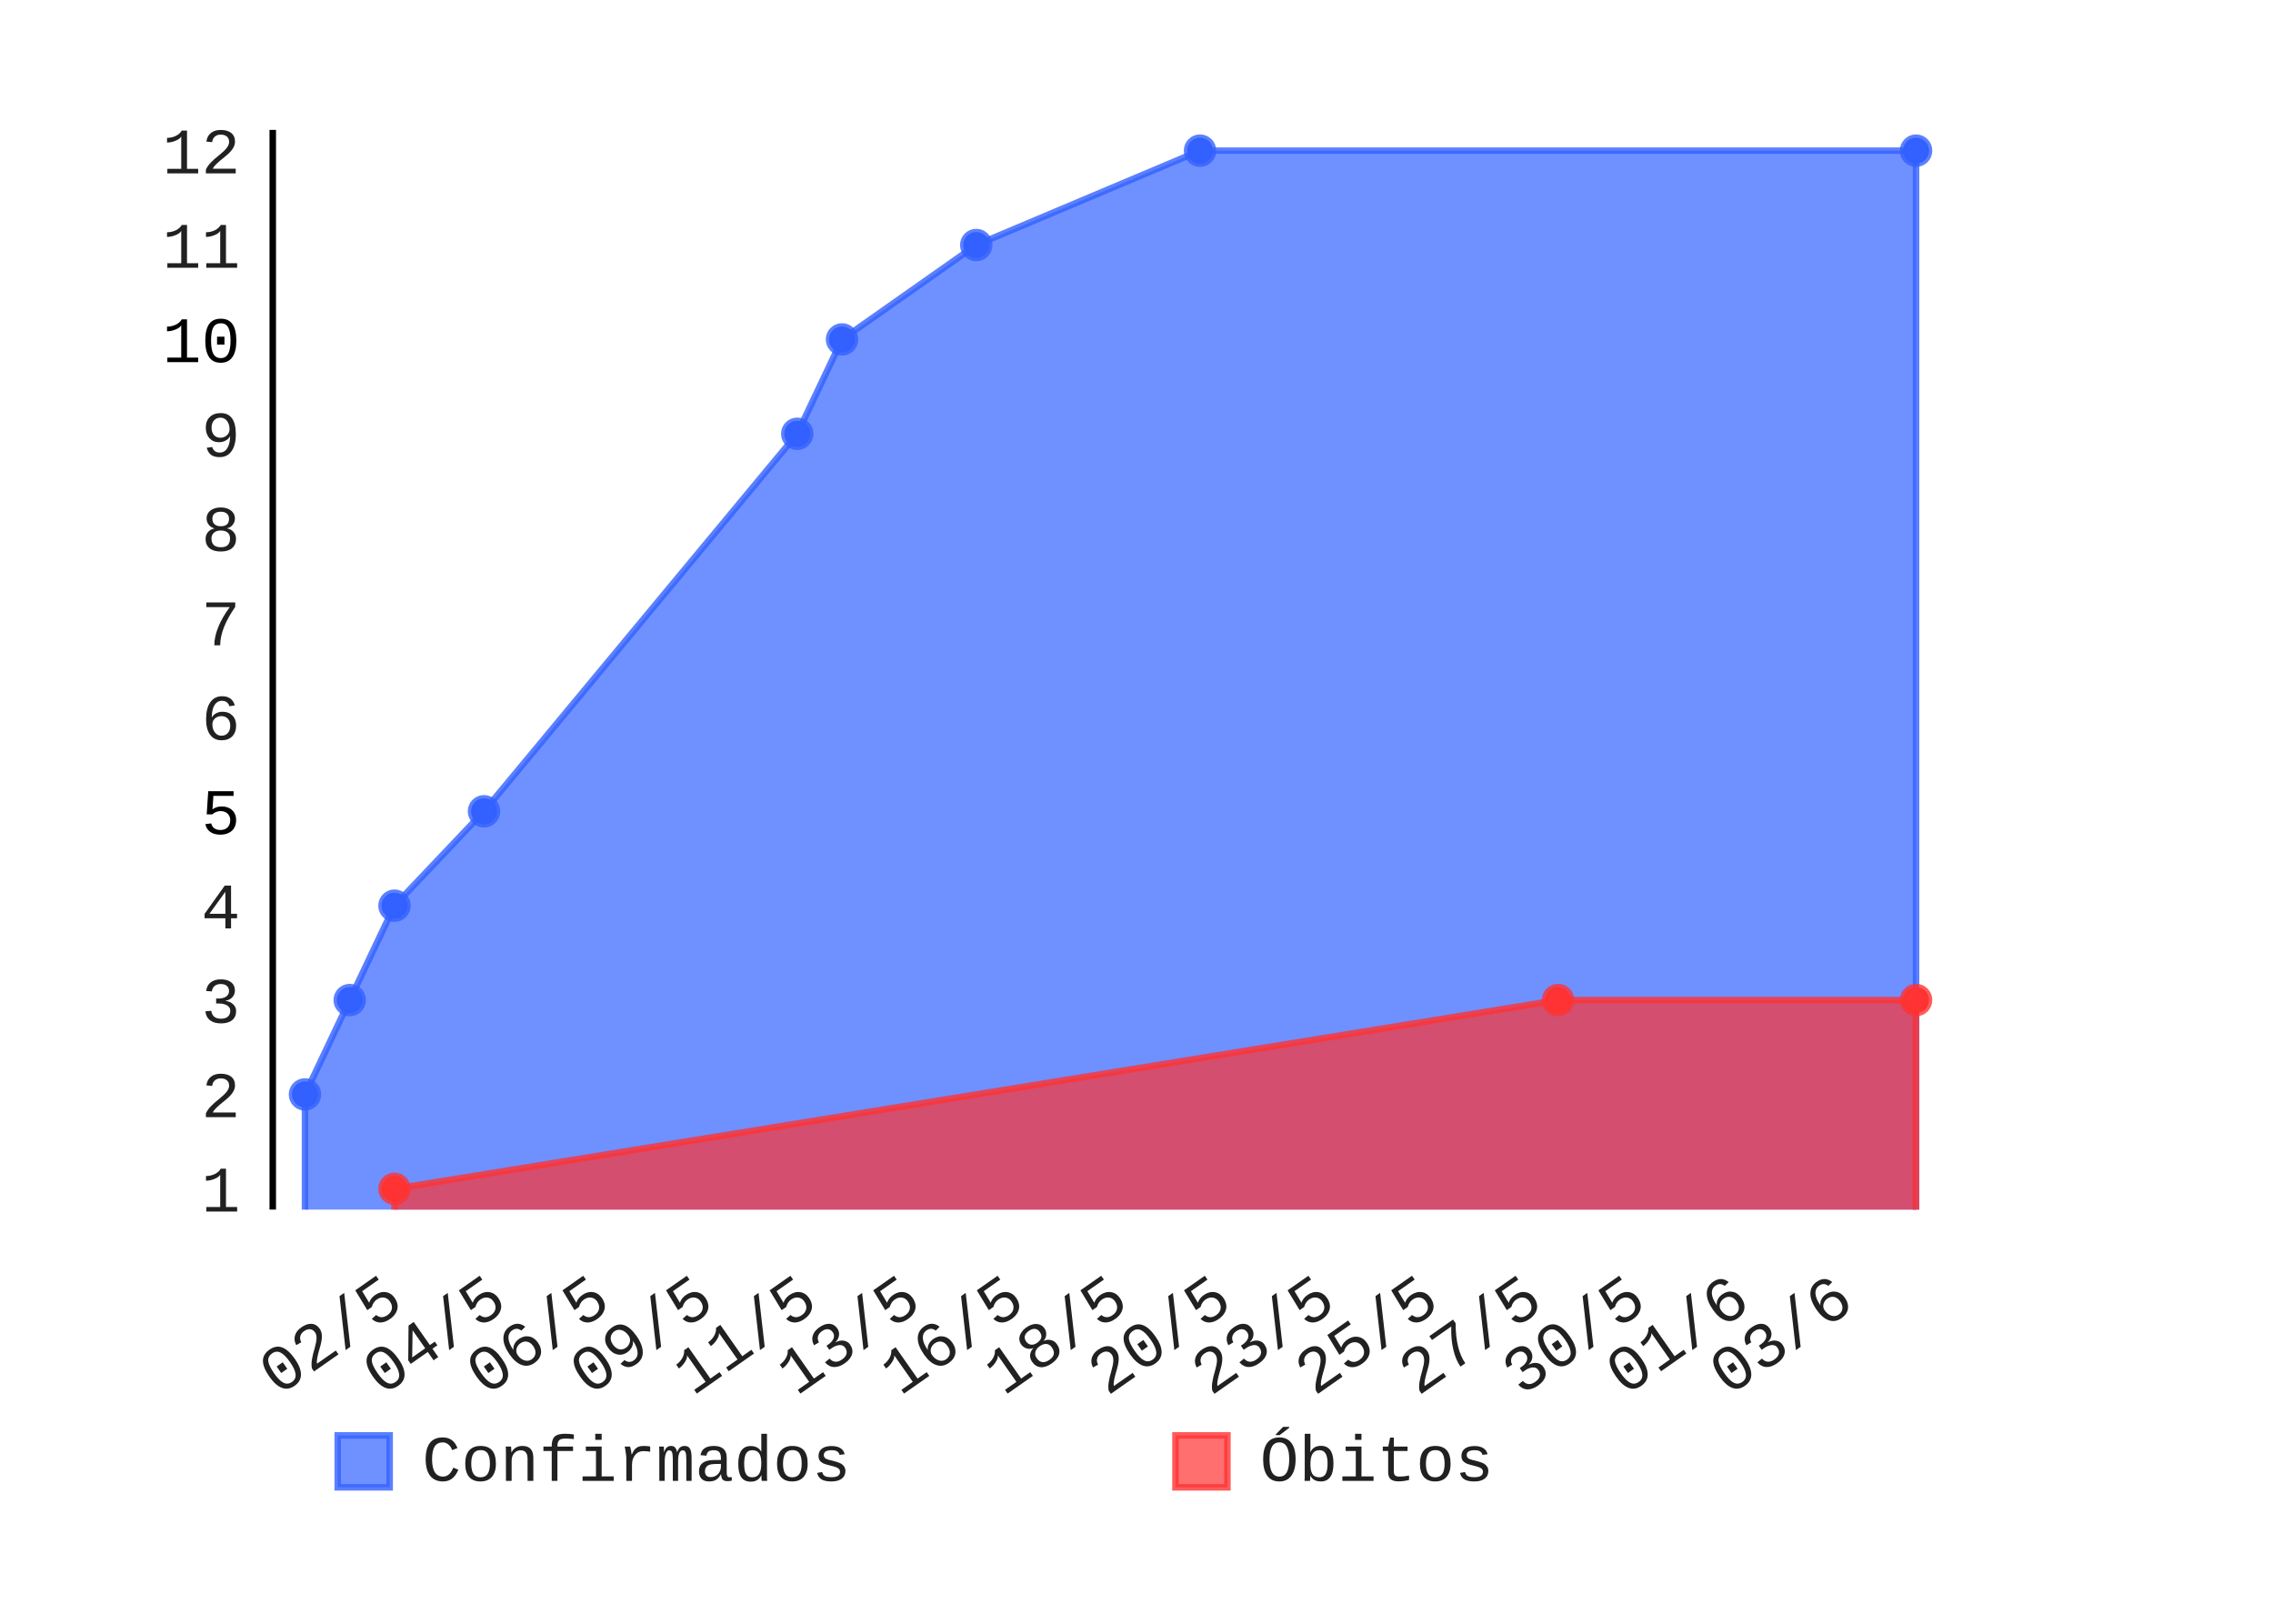
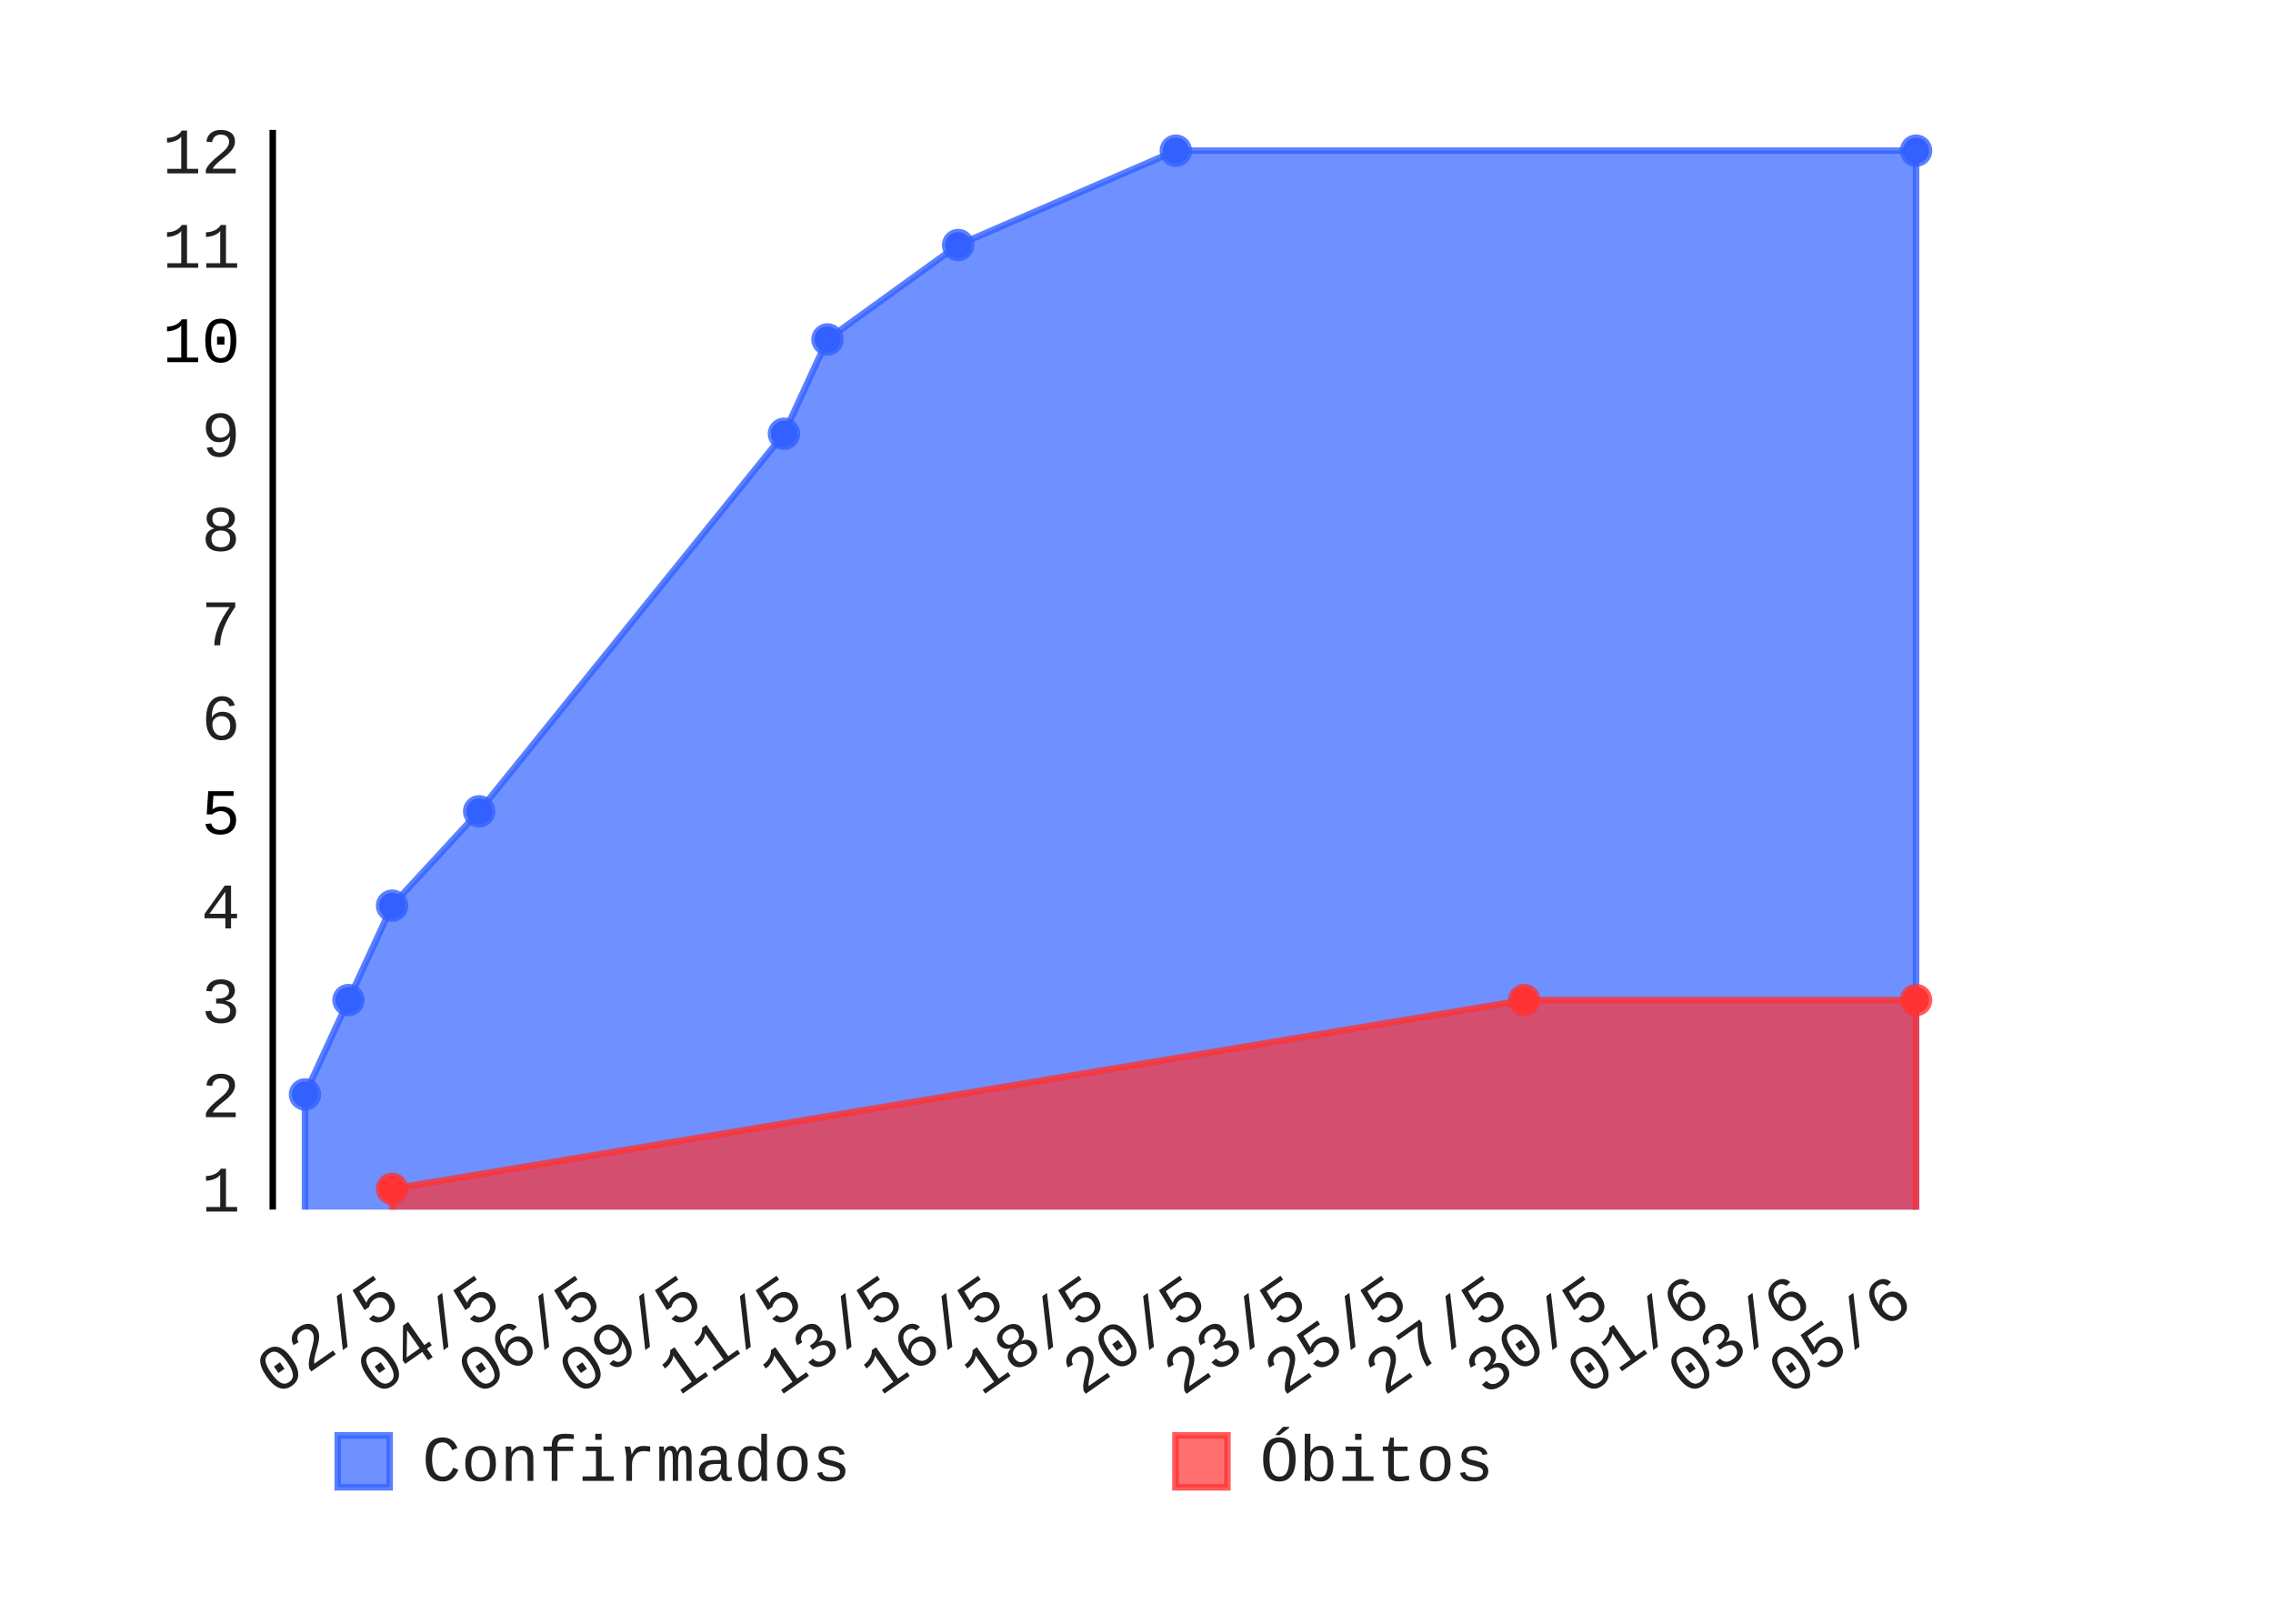
- <svg xmlns="http://www.w3.org/2000/svg" class="pygal-chart" height="250" id="chart-84596195-1bdc-491b-bef2-5956dca0dc46" viewBox="0 0 350 250" width="350">
+ <svg xmlns="http://www.w3.org/2000/svg" class="pygal-chart" height="250" id="chart-352f1800-01c0-4c00-929c-921e56f8f262" viewBox="0 0 350 250" width="350">
  <defs>
-     <style type="text/css">#chart-84596195-1bdc-491b-bef2-5956dca0dc46{-webkit-user-select:none;-webkit-font-smoothing:antialiased;font-family:Consolas,"Liberation Mono",Menlo,Courier,monospace}#chart-84596195-1bdc-491b-bef2-5956dca0dc46 .title{font-family:Consolas,"Liberation Mono",Menlo,Courier,monospace;font-size:8px}#chart-84596195-1bdc-491b-bef2-5956dca0dc46 .legends .legend text{font-family:Consolas,"Liberation Mono",Menlo,Courier,monospace;font-size:10px}#chart-84596195-1bdc-491b-bef2-5956dca0dc46 .axis text{font-family:Consolas,"Liberation Mono",Menlo,Courier,monospace;font-size:10px}#chart-84596195-1bdc-491b-bef2-5956dca0dc46 .axis text.major{font-family:Consolas,"Liberation Mono",Menlo,Courier,monospace;font-size:10px}#chart-84596195-1bdc-491b-bef2-5956dca0dc46 .text-overlay text.value{font-family:Consolas,"Liberation Mono",Menlo,Courier,monospace;font-size:16px}#chart-84596195-1bdc-491b-bef2-5956dca0dc46 .text-overlay text.label{font-family:Consolas,"Liberation Mono",Menlo,Courier,monospace;font-size:10px}#chart-84596195-1bdc-491b-bef2-5956dca0dc46 .tooltip{font-family:Consolas,"Liberation Mono",Menlo,Courier,monospace;font-size:12px}#chart-84596195-1bdc-491b-bef2-5956dca0dc46 text.no_data{font-family:Consolas,"Liberation Mono",Menlo,Courier,monospace;font-size:64px}
- #chart-84596195-1bdc-491b-bef2-5956dca0dc46{background-color:transparent}#chart-84596195-1bdc-491b-bef2-5956dca0dc46 path,#chart-84596195-1bdc-491b-bef2-5956dca0dc46 line,#chart-84596195-1bdc-491b-bef2-5956dca0dc46 rect,#chart-84596195-1bdc-491b-bef2-5956dca0dc46 circle{-webkit-transition:150ms;-moz-transition:150ms;transition:150ms}#chart-84596195-1bdc-491b-bef2-5956dca0dc46 .graph &gt; .background{fill:transparent}#chart-84596195-1bdc-491b-bef2-5956dca0dc46 .plot &gt; .background{fill:rgba(255,255,255,1)}#chart-84596195-1bdc-491b-bef2-5956dca0dc46 .graph{fill:rgba(0,0,0,.87)}#chart-84596195-1bdc-491b-bef2-5956dca0dc46 text.no_data{fill:rgba(0,0,0,1)}#chart-84596195-1bdc-491b-bef2-5956dca0dc46 .title{fill:rgba(0,0,0,1)}#chart-84596195-1bdc-491b-bef2-5956dca0dc46 .legends .legend text{fill:rgba(0,0,0,.87)}#chart-84596195-1bdc-491b-bef2-5956dca0dc46 .legends .legend:hover text{fill:rgba(0,0,0,1)}#chart-84596195-1bdc-491b-bef2-5956dca0dc46 .axis .line{stroke:rgba(0,0,0,1)}#chart-84596195-1bdc-491b-bef2-5956dca0dc46 .axis .guide.line{stroke:rgba(0,0,0,.54)}#chart-84596195-1bdc-491b-bef2-5956dca0dc46 .axis .major.line{stroke:rgba(0,0,0,.87)}#chart-84596195-1bdc-491b-bef2-5956dca0dc46 .axis text.major{fill:rgba(0,0,0,1)}#chart-84596195-1bdc-491b-bef2-5956dca0dc46 .axis.y .guides:hover .guide.line,#chart-84596195-1bdc-491b-bef2-5956dca0dc46 .line-graph .axis.x .guides:hover .guide.line,#chart-84596195-1bdc-491b-bef2-5956dca0dc46 .stackedline-graph .axis.x .guides:hover .guide.line,#chart-84596195-1bdc-491b-bef2-5956dca0dc46 .xy-graph .axis.x .guides:hover .guide.line{stroke:rgba(0,0,0,1)}#chart-84596195-1bdc-491b-bef2-5956dca0dc46 .axis .guides:hover text{fill:rgba(0,0,0,1)}#chart-84596195-1bdc-491b-bef2-5956dca0dc46 .reactive{fill-opacity:.7;stroke-opacity:.8}#chart-84596195-1bdc-491b-bef2-5956dca0dc46 .ci{stroke:rgba(0,0,0,.87)}#chart-84596195-1bdc-491b-bef2-5956dca0dc46 .reactive.active,#chart-84596195-1bdc-491b-bef2-5956dca0dc46 .active .reactive{fill-opacity:.8;stroke-opacity:.9;stroke-width:4}#chart-84596195-1bdc-491b-bef2-5956dca0dc46 .ci .reactive.active{stroke-width:1.5}#chart-84596195-1bdc-491b-bef2-5956dca0dc46 .series text{fill:rgba(0,0,0,1)}#chart-84596195-1bdc-491b-bef2-5956dca0dc46 .tooltip rect{fill:rgba(255,255,255,1);stroke:rgba(0,0,0,1);-webkit-transition:opacity 150ms;-moz-transition:opacity 150ms;transition:opacity 150ms}#chart-84596195-1bdc-491b-bef2-5956dca0dc46 .tooltip .label{fill:rgba(0,0,0,.87)}#chart-84596195-1bdc-491b-bef2-5956dca0dc46 .tooltip .label{fill:rgba(0,0,0,.87)}#chart-84596195-1bdc-491b-bef2-5956dca0dc46 .tooltip .legend{font-size:.8em;fill:rgba(0,0,0,.54)}#chart-84596195-1bdc-491b-bef2-5956dca0dc46 .tooltip .x_label{font-size:.6em;fill:rgba(0,0,0,1)}#chart-84596195-1bdc-491b-bef2-5956dca0dc46 .tooltip .xlink{font-size:.5em;text-decoration:underline}#chart-84596195-1bdc-491b-bef2-5956dca0dc46 .tooltip .value{font-size:1.5em}#chart-84596195-1bdc-491b-bef2-5956dca0dc46 .bound{font-size:.5em}#chart-84596195-1bdc-491b-bef2-5956dca0dc46 .max-value{font-size:.75em;fill:rgba(0,0,0,.54)}#chart-84596195-1bdc-491b-bef2-5956dca0dc46 .map-element{fill:rgba(255,255,255,1);stroke:rgba(0,0,0,.54) !important}#chart-84596195-1bdc-491b-bef2-5956dca0dc46 .map-element .reactive{fill-opacity:inherit;stroke-opacity:inherit}#chart-84596195-1bdc-491b-bef2-5956dca0dc46 .color-0,#chart-84596195-1bdc-491b-bef2-5956dca0dc46 .color-0 a:visited{stroke:#3361FF;fill:#3361FF}#chart-84596195-1bdc-491b-bef2-5956dca0dc46 .color-1,#chart-84596195-1bdc-491b-bef2-5956dca0dc46 .color-1 a:visited{stroke:#FF3333;fill:#FF3333}#chart-84596195-1bdc-491b-bef2-5956dca0dc46 .text-overlay .color-0 text{fill:black}#chart-84596195-1bdc-491b-bef2-5956dca0dc46 .text-overlay .color-1 text{fill:black}
- #chart-84596195-1bdc-491b-bef2-5956dca0dc46 text.no_data{text-anchor:middle}#chart-84596195-1bdc-491b-bef2-5956dca0dc46 .guide.line{fill:none}#chart-84596195-1bdc-491b-bef2-5956dca0dc46 .centered{text-anchor:middle}#chart-84596195-1bdc-491b-bef2-5956dca0dc46 .title{text-anchor:middle}#chart-84596195-1bdc-491b-bef2-5956dca0dc46 .legends .legend text{fill-opacity:1}#chart-84596195-1bdc-491b-bef2-5956dca0dc46 .axis.x text{text-anchor:middle}#chart-84596195-1bdc-491b-bef2-5956dca0dc46 .axis.x:not(.web) text[transform]{text-anchor:start}#chart-84596195-1bdc-491b-bef2-5956dca0dc46 .axis.x:not(.web) text[transform].backwards{text-anchor:end}#chart-84596195-1bdc-491b-bef2-5956dca0dc46 .axis.y text{text-anchor:end}#chart-84596195-1bdc-491b-bef2-5956dca0dc46 .axis.y text[transform].backwards{text-anchor:start}#chart-84596195-1bdc-491b-bef2-5956dca0dc46 .axis.y2 text{text-anchor:start}#chart-84596195-1bdc-491b-bef2-5956dca0dc46 .axis.y2 text[transform].backwards{text-anchor:end}#chart-84596195-1bdc-491b-bef2-5956dca0dc46 .axis .guide.line{stroke-dasharray:4,4}#chart-84596195-1bdc-491b-bef2-5956dca0dc46 .axis .major.guide.line{stroke-dasharray:6,6}#chart-84596195-1bdc-491b-bef2-5956dca0dc46 .horizontal .axis.y .guide.line,#chart-84596195-1bdc-491b-bef2-5956dca0dc46 .horizontal .axis.y2 .guide.line,#chart-84596195-1bdc-491b-bef2-5956dca0dc46 .vertical .axis.x .guide.line{opacity:0}#chart-84596195-1bdc-491b-bef2-5956dca0dc46 .horizontal .axis.always_show .guide.line,#chart-84596195-1bdc-491b-bef2-5956dca0dc46 .vertical .axis.always_show .guide.line{opacity:1 !important}#chart-84596195-1bdc-491b-bef2-5956dca0dc46 .axis.y .guides:hover .guide.line,#chart-84596195-1bdc-491b-bef2-5956dca0dc46 .axis.y2 .guides:hover .guide.line,#chart-84596195-1bdc-491b-bef2-5956dca0dc46 .axis.x .guides:hover .guide.line{opacity:1}#chart-84596195-1bdc-491b-bef2-5956dca0dc46 .axis .guides:hover text{opacity:1}#chart-84596195-1bdc-491b-bef2-5956dca0dc46 .nofill{fill:none}#chart-84596195-1bdc-491b-bef2-5956dca0dc46 .subtle-fill{fill-opacity:.2}#chart-84596195-1bdc-491b-bef2-5956dca0dc46 .dot{stroke-width:1px;fill-opacity:1}#chart-84596195-1bdc-491b-bef2-5956dca0dc46 .dot.active{stroke-width:5px}#chart-84596195-1bdc-491b-bef2-5956dca0dc46 .dot.negative{fill:transparent}#chart-84596195-1bdc-491b-bef2-5956dca0dc46 text,#chart-84596195-1bdc-491b-bef2-5956dca0dc46 tspan{stroke:none !important}#chart-84596195-1bdc-491b-bef2-5956dca0dc46 .series text.active{opacity:1}#chart-84596195-1bdc-491b-bef2-5956dca0dc46 .tooltip rect{fill-opacity:.95;stroke-width:.5}#chart-84596195-1bdc-491b-bef2-5956dca0dc46 .tooltip text{fill-opacity:1}#chart-84596195-1bdc-491b-bef2-5956dca0dc46 .showable{visibility:hidden}#chart-84596195-1bdc-491b-bef2-5956dca0dc46 .showable.shown{visibility:visible}#chart-84596195-1bdc-491b-bef2-5956dca0dc46 .gauge-background{fill:rgba(229,229,229,1);stroke:none}#chart-84596195-1bdc-491b-bef2-5956dca0dc46 .bg-lines{stroke:transparent;stroke-width:2px}</style>
+     <style type="text/css">#chart-352f1800-01c0-4c00-929c-921e56f8f262{-webkit-user-select:none;-webkit-font-smoothing:antialiased;font-family:Consolas,"Liberation Mono",Menlo,Courier,monospace}#chart-352f1800-01c0-4c00-929c-921e56f8f262 .title{font-family:Consolas,"Liberation Mono",Menlo,Courier,monospace;font-size:8px}#chart-352f1800-01c0-4c00-929c-921e56f8f262 .legends .legend text{font-family:Consolas,"Liberation Mono",Menlo,Courier,monospace;font-size:10px}#chart-352f1800-01c0-4c00-929c-921e56f8f262 .axis text{font-family:Consolas,"Liberation Mono",Menlo,Courier,monospace;font-size:10px}#chart-352f1800-01c0-4c00-929c-921e56f8f262 .axis text.major{font-family:Consolas,"Liberation Mono",Menlo,Courier,monospace;font-size:10px}#chart-352f1800-01c0-4c00-929c-921e56f8f262 .text-overlay text.value{font-family:Consolas,"Liberation Mono",Menlo,Courier,monospace;font-size:16px}#chart-352f1800-01c0-4c00-929c-921e56f8f262 .text-overlay text.label{font-family:Consolas,"Liberation Mono",Menlo,Courier,monospace;font-size:10px}#chart-352f1800-01c0-4c00-929c-921e56f8f262 .tooltip{font-family:Consolas,"Liberation Mono",Menlo,Courier,monospace;font-size:12px}#chart-352f1800-01c0-4c00-929c-921e56f8f262 text.no_data{font-family:Consolas,"Liberation Mono",Menlo,Courier,monospace;font-size:64px}
+ #chart-352f1800-01c0-4c00-929c-921e56f8f262{background-color:transparent}#chart-352f1800-01c0-4c00-929c-921e56f8f262 path,#chart-352f1800-01c0-4c00-929c-921e56f8f262 line,#chart-352f1800-01c0-4c00-929c-921e56f8f262 rect,#chart-352f1800-01c0-4c00-929c-921e56f8f262 circle{-webkit-transition:150ms;-moz-transition:150ms;transition:150ms}#chart-352f1800-01c0-4c00-929c-921e56f8f262 .graph &gt; .background{fill:transparent}#chart-352f1800-01c0-4c00-929c-921e56f8f262 .plot &gt; .background{fill:rgba(255,255,255,1)}#chart-352f1800-01c0-4c00-929c-921e56f8f262 .graph{fill:rgba(0,0,0,.87)}#chart-352f1800-01c0-4c00-929c-921e56f8f262 text.no_data{fill:rgba(0,0,0,1)}#chart-352f1800-01c0-4c00-929c-921e56f8f262 .title{fill:rgba(0,0,0,1)}#chart-352f1800-01c0-4c00-929c-921e56f8f262 .legends .legend text{fill:rgba(0,0,0,.87)}#chart-352f1800-01c0-4c00-929c-921e56f8f262 .legends .legend:hover text{fill:rgba(0,0,0,1)}#chart-352f1800-01c0-4c00-929c-921e56f8f262 .axis .line{stroke:rgba(0,0,0,1)}#chart-352f1800-01c0-4c00-929c-921e56f8f262 .axis .guide.line{stroke:rgba(0,0,0,.54)}#chart-352f1800-01c0-4c00-929c-921e56f8f262 .axis .major.line{stroke:rgba(0,0,0,.87)}#chart-352f1800-01c0-4c00-929c-921e56f8f262 .axis text.major{fill:rgba(0,0,0,1)}#chart-352f1800-01c0-4c00-929c-921e56f8f262 .axis.y .guides:hover .guide.line,#chart-352f1800-01c0-4c00-929c-921e56f8f262 .line-graph .axis.x .guides:hover .guide.line,#chart-352f1800-01c0-4c00-929c-921e56f8f262 .stackedline-graph .axis.x .guides:hover .guide.line,#chart-352f1800-01c0-4c00-929c-921e56f8f262 .xy-graph .axis.x .guides:hover .guide.line{stroke:rgba(0,0,0,1)}#chart-352f1800-01c0-4c00-929c-921e56f8f262 .axis .guides:hover text{fill:rgba(0,0,0,1)}#chart-352f1800-01c0-4c00-929c-921e56f8f262 .reactive{fill-opacity:.7;stroke-opacity:.8}#chart-352f1800-01c0-4c00-929c-921e56f8f262 .ci{stroke:rgba(0,0,0,.87)}#chart-352f1800-01c0-4c00-929c-921e56f8f262 .reactive.active,#chart-352f1800-01c0-4c00-929c-921e56f8f262 .active .reactive{fill-opacity:.8;stroke-opacity:.9;stroke-width:4}#chart-352f1800-01c0-4c00-929c-921e56f8f262 .ci .reactive.active{stroke-width:1.5}#chart-352f1800-01c0-4c00-929c-921e56f8f262 .series text{fill:rgba(0,0,0,1)}#chart-352f1800-01c0-4c00-929c-921e56f8f262 .tooltip rect{fill:rgba(255,255,255,1);stroke:rgba(0,0,0,1);-webkit-transition:opacity 150ms;-moz-transition:opacity 150ms;transition:opacity 150ms}#chart-352f1800-01c0-4c00-929c-921e56f8f262 .tooltip .label{fill:rgba(0,0,0,.87)}#chart-352f1800-01c0-4c00-929c-921e56f8f262 .tooltip .label{fill:rgba(0,0,0,.87)}#chart-352f1800-01c0-4c00-929c-921e56f8f262 .tooltip .legend{font-size:.8em;fill:rgba(0,0,0,.54)}#chart-352f1800-01c0-4c00-929c-921e56f8f262 .tooltip .x_label{font-size:.6em;fill:rgba(0,0,0,1)}#chart-352f1800-01c0-4c00-929c-921e56f8f262 .tooltip .xlink{font-size:.5em;text-decoration:underline}#chart-352f1800-01c0-4c00-929c-921e56f8f262 .tooltip .value{font-size:1.5em}#chart-352f1800-01c0-4c00-929c-921e56f8f262 .bound{font-size:.5em}#chart-352f1800-01c0-4c00-929c-921e56f8f262 .max-value{font-size:.75em;fill:rgba(0,0,0,.54)}#chart-352f1800-01c0-4c00-929c-921e56f8f262 .map-element{fill:rgba(255,255,255,1);stroke:rgba(0,0,0,.54) !important}#chart-352f1800-01c0-4c00-929c-921e56f8f262 .map-element .reactive{fill-opacity:inherit;stroke-opacity:inherit}#chart-352f1800-01c0-4c00-929c-921e56f8f262 .color-0,#chart-352f1800-01c0-4c00-929c-921e56f8f262 .color-0 a:visited{stroke:#3361FF;fill:#3361FF}#chart-352f1800-01c0-4c00-929c-921e56f8f262 .color-1,#chart-352f1800-01c0-4c00-929c-921e56f8f262 .color-1 a:visited{stroke:#FF3333;fill:#FF3333}#chart-352f1800-01c0-4c00-929c-921e56f8f262 .text-overlay .color-0 text{fill:black}#chart-352f1800-01c0-4c00-929c-921e56f8f262 .text-overlay .color-1 text{fill:black}
+ #chart-352f1800-01c0-4c00-929c-921e56f8f262 text.no_data{text-anchor:middle}#chart-352f1800-01c0-4c00-929c-921e56f8f262 .guide.line{fill:none}#chart-352f1800-01c0-4c00-929c-921e56f8f262 .centered{text-anchor:middle}#chart-352f1800-01c0-4c00-929c-921e56f8f262 .title{text-anchor:middle}#chart-352f1800-01c0-4c00-929c-921e56f8f262 .legends .legend text{fill-opacity:1}#chart-352f1800-01c0-4c00-929c-921e56f8f262 .axis.x text{text-anchor:middle}#chart-352f1800-01c0-4c00-929c-921e56f8f262 .axis.x:not(.web) text[transform]{text-anchor:start}#chart-352f1800-01c0-4c00-929c-921e56f8f262 .axis.x:not(.web) text[transform].backwards{text-anchor:end}#chart-352f1800-01c0-4c00-929c-921e56f8f262 .axis.y text{text-anchor:end}#chart-352f1800-01c0-4c00-929c-921e56f8f262 .axis.y text[transform].backwards{text-anchor:start}#chart-352f1800-01c0-4c00-929c-921e56f8f262 .axis.y2 text{text-anchor:start}#chart-352f1800-01c0-4c00-929c-921e56f8f262 .axis.y2 text[transform].backwards{text-anchor:end}#chart-352f1800-01c0-4c00-929c-921e56f8f262 .axis .guide.line{stroke-dasharray:4,4}#chart-352f1800-01c0-4c00-929c-921e56f8f262 .axis .major.guide.line{stroke-dasharray:6,6}#chart-352f1800-01c0-4c00-929c-921e56f8f262 .horizontal .axis.y .guide.line,#chart-352f1800-01c0-4c00-929c-921e56f8f262 .horizontal .axis.y2 .guide.line,#chart-352f1800-01c0-4c00-929c-921e56f8f262 .vertical .axis.x .guide.line{opacity:0}#chart-352f1800-01c0-4c00-929c-921e56f8f262 .horizontal .axis.always_show .guide.line,#chart-352f1800-01c0-4c00-929c-921e56f8f262 .vertical .axis.always_show .guide.line{opacity:1 !important}#chart-352f1800-01c0-4c00-929c-921e56f8f262 .axis.y .guides:hover .guide.line,#chart-352f1800-01c0-4c00-929c-921e56f8f262 .axis.y2 .guides:hover .guide.line,#chart-352f1800-01c0-4c00-929c-921e56f8f262 .axis.x .guides:hover .guide.line{opacity:1}#chart-352f1800-01c0-4c00-929c-921e56f8f262 .axis .guides:hover text{opacity:1}#chart-352f1800-01c0-4c00-929c-921e56f8f262 .nofill{fill:none}#chart-352f1800-01c0-4c00-929c-921e56f8f262 .subtle-fill{fill-opacity:.2}#chart-352f1800-01c0-4c00-929c-921e56f8f262 .dot{stroke-width:1px;fill-opacity:1}#chart-352f1800-01c0-4c00-929c-921e56f8f262 .dot.active{stroke-width:5px}#chart-352f1800-01c0-4c00-929c-921e56f8f262 .dot.negative{fill:transparent}#chart-352f1800-01c0-4c00-929c-921e56f8f262 text,#chart-352f1800-01c0-4c00-929c-921e56f8f262 tspan{stroke:none !important}#chart-352f1800-01c0-4c00-929c-921e56f8f262 .series text.active{opacity:1}#chart-352f1800-01c0-4c00-929c-921e56f8f262 .tooltip rect{fill-opacity:.95;stroke-width:.5}#chart-352f1800-01c0-4c00-929c-921e56f8f262 .tooltip text{fill-opacity:1}#chart-352f1800-01c0-4c00-929c-921e56f8f262 .showable{visibility:hidden}#chart-352f1800-01c0-4c00-929c-921e56f8f262 .showable.shown{visibility:visible}#chart-352f1800-01c0-4c00-929c-921e56f8f262 .gauge-background{fill:rgba(229,229,229,1);stroke:none}#chart-352f1800-01c0-4c00-929c-921e56f8f262 .bg-lines{stroke:transparent;stroke-width:2px}</style>
  </defs>
  <g class="graph datetimeline-graph vertical">
    <rect class="background" height="250" width="350" x="0" y="0" />
    <g class="plot" transform="translate(42, 20)">
      <rect class="background" height="166.234" width="258.0" x="0" y="0" />
      <g class="axis y">
        <g class="guides">
          <text class="" x="-5" y="166.537">1</text>
        </g>
        <g class="guides">
          <text class="" x="-5" y="152.006">2</text>
        </g>
        <g class="guides">
          <text class="" x="-5" y="137.475">3</text>
        </g>
        <g class="guides">
          <text class="" x="-5" y="122.944">4</text>
        </g>
        <g class="guides">
          <text class="major" x="-5" y="108.414">5</text>
        </g>
        <g class="guides">
          <text class="" x="-5" y="93.883">6</text>
        </g>
        <g class="guides">
          <text class="" x="-5" y="79.352">7</text>
        </g>
        <g class="guides">
          <text class="" x="-5" y="64.821">8</text>
        </g>
        <g class="guides">
          <text class="" x="-5" y="50.29">9</text>
        </g>
        <g class="guides">
          <text class="major" x="-5" y="35.759">10</text>
        </g>
        <g class="guides">
          <text class="" x="-5" y="21.228">11</text>
        </g>
        <g class="guides">
          <text class="" x="-5" y="6.697">12</text>
        </g>
      </g>
      <g class="axis x">
        <path class="line" d="M0 0 v166.234" />
        <g class="guides">
-           <path class="guide line" d="M20.53 0 v166.234" />
-           <text class="backwards" transform="rotate(325 20.53015 181.2342)" x="20.53" y="181.234">02/5</text>
+           <path class="guide line" d="M20.109 0 v166.234" />
+           <text class="backwards" transform="rotate(325 20.10938 181.2342)" x="20.109" y="181.234">02/5</text>
        </g>
        <g class="guides">
-           <path class="guide line" d="M36.482 0 v166.234" />
-           <text class="backwards" transform="rotate(325 36.4816 181.2342)" x="36.482" y="181.234">04/5</text>
+           <path class="guide line" d="M35.63 0 v166.234" />
+           <text class="backwards" transform="rotate(325 35.62971 181.2342)" x="35.63" y="181.234">04/5</text>
        </g>
        <g class="guides">
-           <path class="guide line" d="M52.433 0 v166.234" />
-           <text class="backwards" transform="rotate(325 52.43305 181.2342)" x="52.433" y="181.234">06/5</text>
+           <path class="guide line" d="M51.15 0 v166.234" />
+           <text class="backwards" transform="rotate(325 51.15004 181.2342)" x="51.15" y="181.234">06/5</text>
        </g>
        <g class="guides">
-           <path class="guide line" d="M68.384 0 v166.234" />
-           <text class="backwards" transform="rotate(325 68.3845 181.2342)" x="68.384" y="181.234">09/5</text>
+           <path class="guide line" d="M66.67 0 v166.234" />
+           <text class="backwards" transform="rotate(325 66.67036 181.2342)" x="66.67" y="181.234">09/5</text>
        </g>
        <g class="guides">
-           <path class="guide line" d="M84.336 0 v166.234" />
-           <text class="backwards" transform="rotate(325 84.33594 181.2342)" x="84.336" y="181.234">11/5</text>
+           <path class="guide line" d="M82.191 0 v166.234" />
+           <text class="backwards" transform="rotate(325 82.19069 181.2342)" x="82.191" y="181.234">11/5</text>
        </g>
        <g class="guides">
-           <path class="guide line" d="M100.287 0 v166.234" />
-           <text class="backwards" transform="rotate(325 100.2874 181.2342)" x="100.287" y="181.234">13/5</text>
+           <path class="guide line" d="M97.711 0 v166.234" />
+           <text class="backwards" transform="rotate(325 97.71102 181.2342)" x="97.711" y="181.234">13/5</text>
        </g>
        <g class="guides">
-           <path class="guide line" d="M116.239 0 v166.234" />
-           <text class="backwards" transform="rotate(325 116.2388 181.2342)" x="116.239" y="181.234">16/5</text>
+           <path class="guide line" d="M113.231 0 v166.234" />
+           <text class="backwards" transform="rotate(325 113.2313 181.2342)" x="113.231" y="181.234">16/5</text>
        </g>
        <g class="guides">
-           <path class="guide line" d="M132.19 0 v166.234" />
-           <text class="backwards" transform="rotate(325 132.1903 181.2342)" x="132.19" y="181.234">18/5</text>
+           <path class="guide line" d="M128.752 0 v166.234" />
+           <text class="backwards" transform="rotate(325 128.7517 181.2342)" x="128.752" y="181.234">18/5</text>
        </g>
        <g class="guides">
-           <path class="guide line" d="M148.142 0 v166.234" />
-           <text class="backwards" transform="rotate(325 148.1417 181.2342)" x="148.142" y="181.234">20/5</text>
+           <path class="guide line" d="M144.272 0 v166.234" />
+           <text class="backwards" transform="rotate(325 144.272 181.2342)" x="144.272" y="181.234">20/5</text>
        </g>
        <g class="guides">
-           <path class="guide line" d="M164.093 0 v166.234" />
-           <text class="backwards" transform="rotate(325 164.0932 181.2342)" x="164.093" y="181.234">23/5</text>
+           <path class="guide line" d="M159.792 0 v166.234" />
+           <text class="backwards" transform="rotate(325 159.7923 181.2342)" x="159.792" y="181.234">23/5</text>
        </g>
        <g class="guides">
-           <path class="guide line" d="M180.045 0 v166.234" />
-           <text class="backwards" transform="rotate(325 180.0446 181.2342)" x="180.045" y="181.234">25/5</text>
+           <path class="guide line" d="M175.313 0 v166.234" />
+           <text class="backwards" transform="rotate(325 175.3127 181.2342)" x="175.313" y="181.234">25/5</text>
        </g>
        <g class="guides">
-           <path class="guide line" d="M195.996 0 v166.234" />
-           <text class="backwards" transform="rotate(325 195.9961 181.2342)" x="195.996" y="181.234">27/5</text>
+           <path class="guide line" d="M190.833 0 v166.234" />
+           <text class="backwards" transform="rotate(325 190.833 181.2342)" x="190.833" y="181.234">27/5</text>
        </g>
        <g class="guides">
-           <path class="guide line" d="M211.948 0 v166.234" />
-           <text class="backwards" transform="rotate(325 211.9475 181.2342)" x="211.948" y="181.234">30/5</text>
+           <path class="guide line" d="M206.353 0 v166.234" />
+           <text class="backwards" transform="rotate(325 206.3533 181.2342)" x="206.353" y="181.234">30/5</text>
        </g>
        <g class="guides">
-           <path class="guide line" d="M227.899 0 v166.234" />
-           <text class="backwards" transform="rotate(325 227.899 181.2342)" x="227.899" y="181.234">01/6</text>
+           <path class="guide line" d="M221.874 0 v166.234" />
+           <text class="backwards" transform="rotate(325 221.8736 181.2342)" x="221.874" y="181.234">01/6</text>
        </g>
        <g class="guides">
-           <path class="guide line" d="M243.85 0 v166.234" />
-           <text class="backwards" transform="rotate(325 243.8504 181.2342)" x="243.85" y="181.234">03/6</text>
+           <path class="guide line" d="M237.394 0 v166.234" />
+           <text class="backwards" transform="rotate(325 237.394 181.2342)" x="237.394" y="181.234">03/6</text>
+         </g>
+         <g class="guides">
+           <path class="guide line" d="M252.914 0 v166.234" />
+           <text class="backwards" transform="rotate(325 252.9143 181.2342)" x="252.914" y="181.234">05/6</text>
        </g>
      </g>
      <g class="series serie-0 color-0">
-         <path class="line reactive" d="M4.962 166.234 L4.962 148.506 11.853 133.975 18.744 119.444 32.526 104.914 80.763 46.79 87.654 32.259 108.327 17.728 142.782 3.197 253.038 3.197 253.038 166.234" />
+         <path class="line reactive" d="M4.962 166.234 L4.962 148.506 11.666 133.975 18.371 119.444 31.781 104.914 78.714 46.79 85.419 32.259 105.533 17.728 139.057 3.197 253.038 3.197 253.038 166.234" />
      </g>
      <g class="series serie-1 color-1">
-         <path class="line reactive" d="M18.744 166.234 L18.744 163.037 197.91 133.975 253.038 133.975 253.038 166.234" />
+         <path class="line reactive" d="M18.371 166.234 L18.371 163.037 192.695 133.975 253.038 133.975 253.038 166.234" />
      </g>
    </g>
    <g class="titles" />
    <g class="plot overlay" transform="translate(42, 20)">
      <g class="series serie-0 color-0">
        <g class="dots">
          <circle class="dot reactive tooltip-trigger" cx="4.962" cy="148.506" r="2" />
        </g>
        <g class="dots">
-           <circle class="dot reactive tooltip-trigger" cx="11.853" cy="133.975" r="2" />
+           <circle class="dot reactive tooltip-trigger" cx="11.666" cy="133.975" r="2" />
        </g>
        <g class="dots">
-           <circle class="dot reactive tooltip-trigger" cx="18.744" cy="119.444" r="2" />
+           <circle class="dot reactive tooltip-trigger" cx="18.371" cy="119.444" r="2" />
        </g>
        <g class="dots">
-           <circle class="dot reactive tooltip-trigger" cx="32.526" cy="104.914" r="2" />
+           <circle class="dot reactive tooltip-trigger" cx="31.781" cy="104.914" r="2" />
        </g>
        <g class="dots">
-           <circle class="dot reactive tooltip-trigger" cx="80.763" cy="46.79" r="2" />
+           <circle class="dot reactive tooltip-trigger" cx="78.714" cy="46.79" r="2" />
        </g>
        <g class="dots">
-           <circle class="dot reactive tooltip-trigger" cx="87.654" cy="32.259" r="2" />
+           <circle class="dot reactive tooltip-trigger" cx="85.419" cy="32.259" r="2" />
        </g>
        <g class="dots">
-           <circle class="dot reactive tooltip-trigger" cx="108.327" cy="17.728" r="2" />
+           <circle class="dot reactive tooltip-trigger" cx="105.533" cy="17.728" r="2" />
        </g>
        <g class="dots">
-           <circle class="dot reactive tooltip-trigger" cx="142.782" cy="3.197" r="2" />
+           <circle class="dot reactive tooltip-trigger" cx="139.057" cy="3.197" r="2" />
        </g>
        <g class="dots">
          <circle class="dot reactive tooltip-trigger" cx="253.038" cy="3.197" r="2" />
        </g>
      </g>
      <g class="series serie-1 color-1">
        <g class="dots">
-           <circle class="dot reactive tooltip-trigger" cx="18.744" cy="163.037" r="2" />
+           <circle class="dot reactive tooltip-trigger" cx="18.371" cy="163.037" r="2" />
        </g>
        <g class="dots">
-           <circle class="dot reactive tooltip-trigger" cx="197.91" cy="133.975" r="2" />
+           <circle class="dot reactive tooltip-trigger" cx="192.695" cy="133.975" r="2" />
        </g>
        <g class="dots">
          <circle class="dot reactive tooltip-trigger" cx="253.038" cy="133.975" r="2" />
        </g>
      </g>
    </g>
    <g class="plot text-overlay" transform="translate(42, 20)">
      <g class="series serie-0 color-0" />
      <g class="series serie-1 color-1" />
    </g>
    <g class="plot tooltip-overlay" transform="translate(42, 20)">
      <g class="tooltip" style="opacity: 0" transform="translate(0 0)">
        <rect class="tooltip-box" height="0" rx="10" ry="10" width="0" />
        <g class="text" />
      </g>
    </g>
    <g class="legends" transform="translate(52, 220)">
      <g class="legend reactive activate-serie" id="activate-serie-0">
        <rect class="color-0 reactive" height="8" width="8" x="0.0" y="1.0" />
        <text x="13.0" y="8.0">Confirmados</text>
      </g>
      <g class="legend reactive activate-serie" id="activate-serie-1">
        <rect class="color-1 reactive" height="8" width="8" x="129.0" y="1.0" />
        <text x="142.0" y="8.0">Óbitos</text>
      </g>
    </g>
  </g>
</svg>
